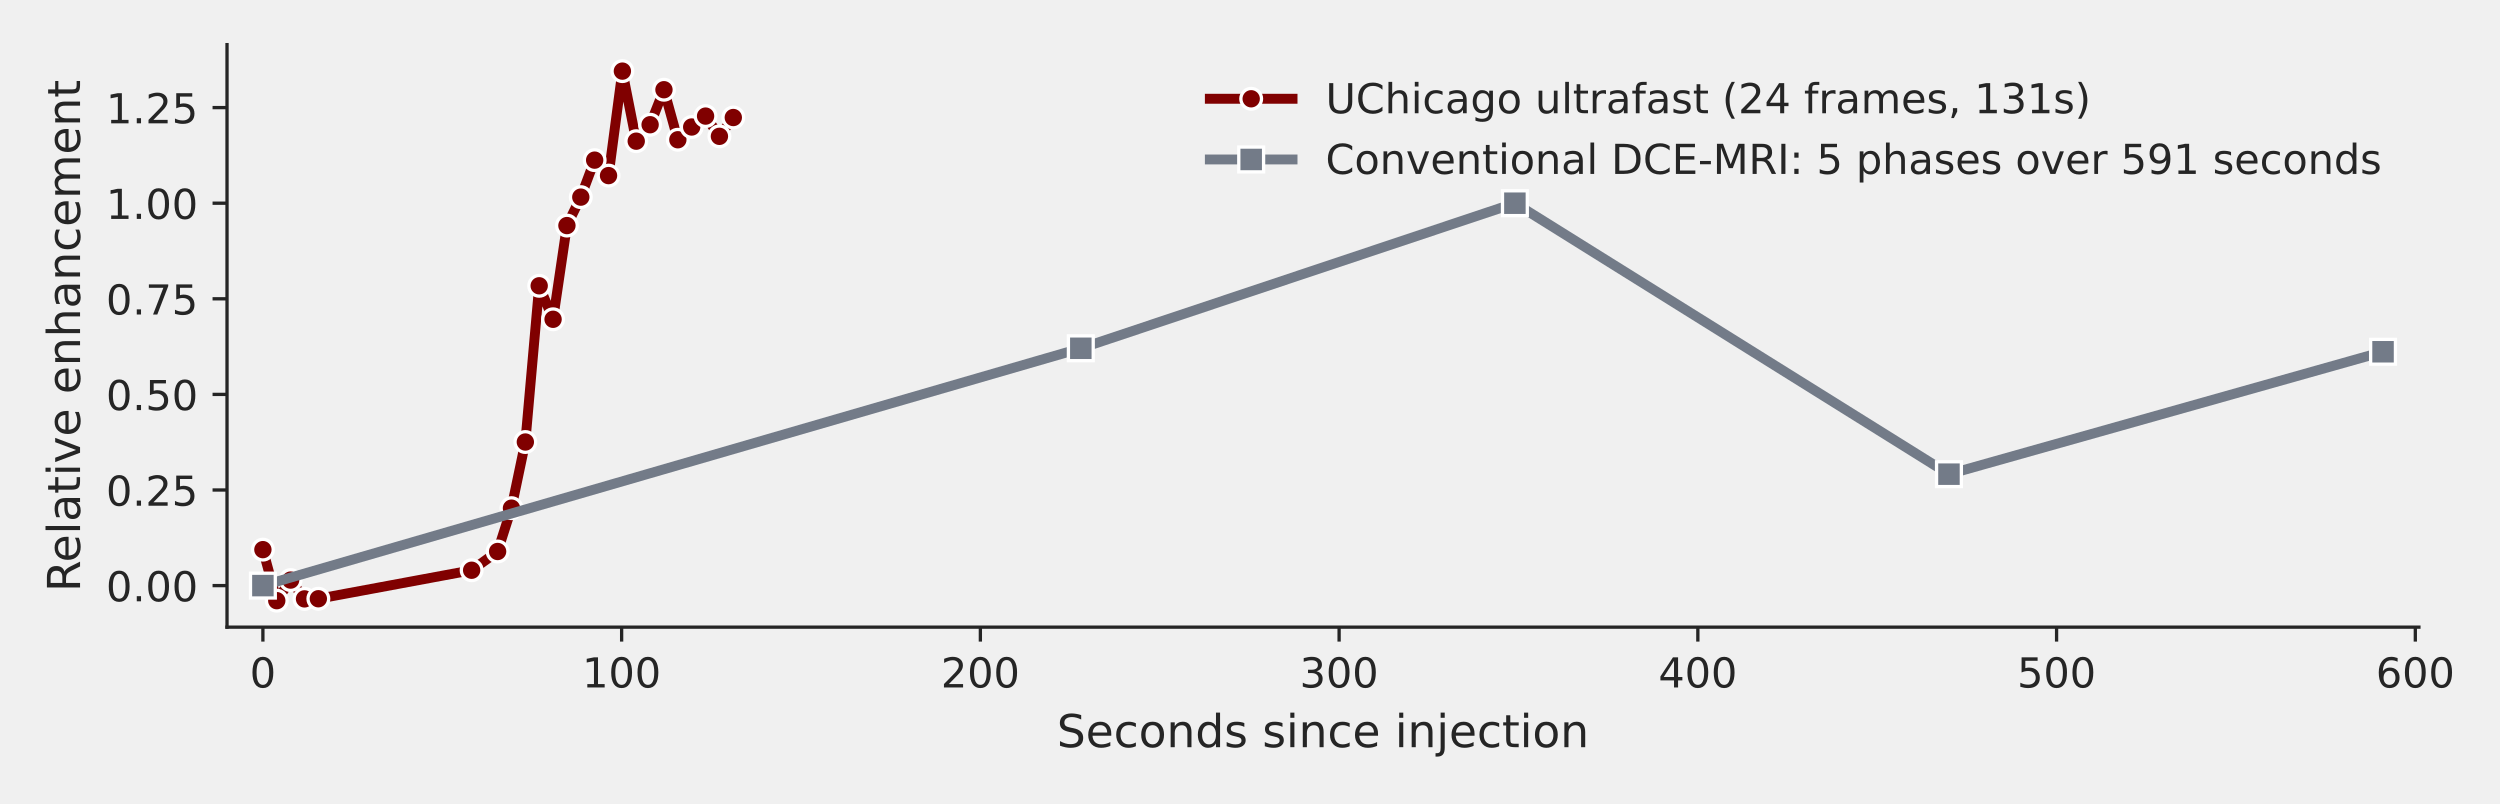
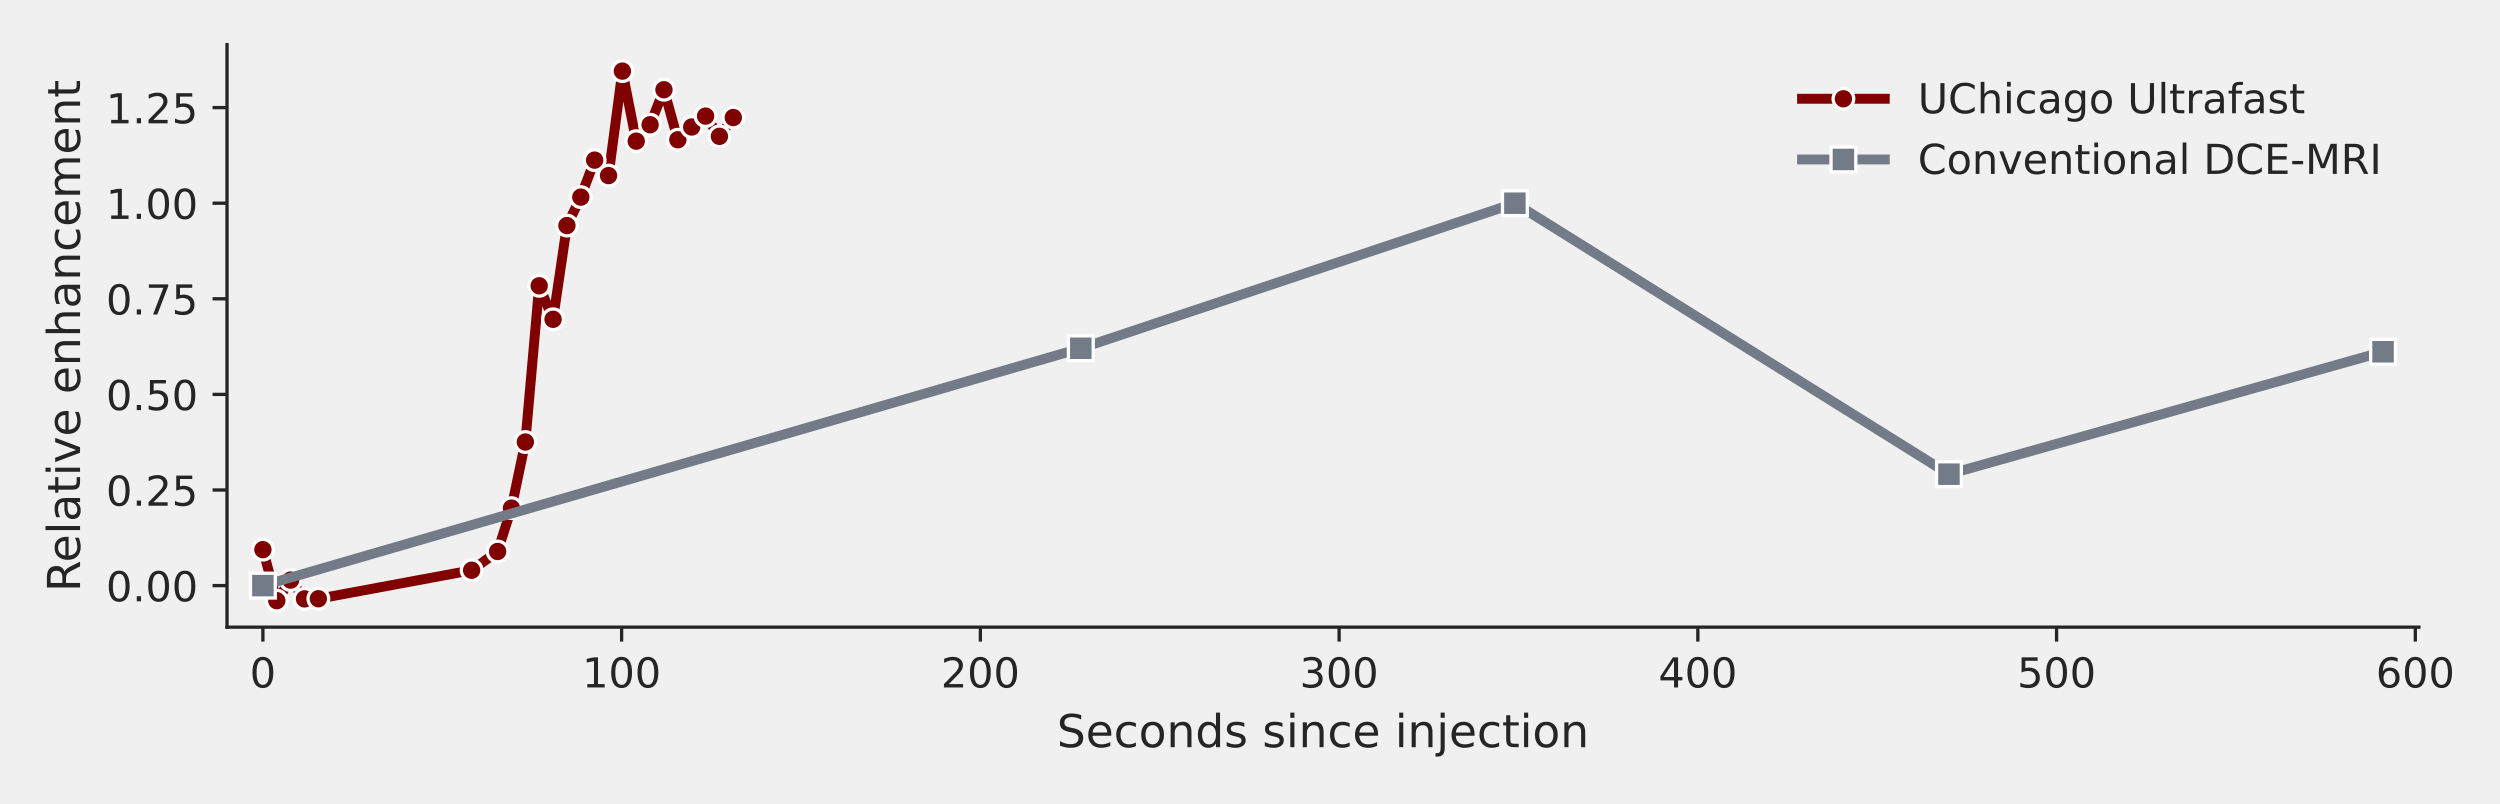
<svg xmlns="http://www.w3.org/2000/svg" xmlns:xlink="http://www.w3.org/1999/xlink" width="604.8pt" height="194.4pt" viewBox="0 0 604.8 194.4" version="1.1">
  <defs>
    <style type="text/css">*{stroke-linejoin: round; stroke-linecap: butt}</style>
  </defs>
  <g id="figure_1">
    <g id="patch_1">
      <path d="M 0 194.4  L 604.8 194.4  L 604.8 0  L 0 0  L 0 194.4  z " style="fill: none" />
    </g>
    <g id="axes_1">
      <g id="patch_2">
        <path d="M 54.92 151.72  L 585.182 151.72  L 585.182 10.8  L 54.92 10.8  L 54.92 151.72  z " style="fill: none" />
      </g>
      <g id="matplotlib.axis_1">
        <g id="xtick_1">
          <g id="line2d_1">
            <defs>
-               <path id="mf166f77a44" d="M 0 0  L 0 3.5  " style="stroke: #252525; stroke-width: 0.8" />
-             </defs>
-             <g>
-               <use xlink:href="#mf166f77a44" x="63.599" y="151.72" style="fill: #252525; stroke: #252525; stroke-width: 0.8" />
+               <path id="m7448706bf0" d="M 0 0  L 0 3.5  " style="stroke: #252525; stroke-width: 0.8" />
+             </defs>
+             <g>
+               <use xlink:href="#m7448706bf0" x="63.599" y="151.72" style="fill: #252525; stroke: #252525; stroke-width: 0.8" />
            </g>
          </g>
          <g id="text_1">
            <g style="fill: #252525" transform="translate(60.41734 166.3184) scale(0.1 -0.1)">
              <defs>
                <path id="DejaVuSans-30" d="M 2034 4250  Q 1547 4250 1301 3770  Q 1056 3291 1056 2328  Q 1056 1369 1301 889  Q 1547 409 2034 409  Q 2525 409 2770 889  Q 3016 1369 3016 2328  Q 3016 3291 2770 3770  Q 2525 4250 2034 4250  z M 2034 4750  Q 2819 4750 3233 4129  Q 3647 3509 3647 2328  Q 3647 1150 3233 529  Q 2819 -91 2034 -91  Q 1250 -91 836 529  Q 422 1150 422 2328  Q 422 3509 836 4129  Q 1250 4750 2034 4750  z " transform="scale(0.015625)" />
              </defs>
              <use xlink:href="#DejaVuSans-30" />
            </g>
          </g>
        </g>
        <g id="xtick_2">
          <g id="line2d_2">
            <g>
-               <use xlink:href="#mf166f77a44" x="150.385" y="151.72" style="fill: #252525; stroke: #252525; stroke-width: 0.8" />
+               <use xlink:href="#m7448706bf0" x="150.385" y="151.72" style="fill: #252525; stroke: #252525; stroke-width: 0.8" />
            </g>
          </g>
          <g id="text_2">
            <g style="fill: #252525" transform="translate(140.8408 166.3184) scale(0.1 -0.1)">
              <defs>
                <path id="DejaVuSans-31" d="M 794 531  L 1825 531  L 1825 4091  L 703 3866  L 703 4441  L 1819 4666  L 2450 4666  L 2450 531  L 3481 531  L 3481 0  L 794 0  L 794 531  z " transform="scale(0.015625)" />
              </defs>
              <use xlink:href="#DejaVuSans-31" />
              <use xlink:href="#DejaVuSans-30" x="63.623" />
              <use xlink:href="#DejaVuSans-30" x="127.246" />
            </g>
          </g>
        </g>
        <g id="xtick_3">
          <g id="line2d_3">
            <g>
-               <use xlink:href="#mf166f77a44" x="237.17" y="151.72" style="fill: #252525; stroke: #252525; stroke-width: 0.8" />
+               <use xlink:href="#m7448706bf0" x="237.17" y="151.72" style="fill: #252525; stroke: #252525; stroke-width: 0.8" />
            </g>
          </g>
          <g id="text_3">
            <g style="fill: #252525" transform="translate(227.6267 166.3184) scale(0.1 -0.1)">
              <defs>
                <path id="DejaVuSans-32" d="M 1228 531  L 3431 531  L 3431 0  L 469 0  L 469 531  Q 828 903 1448 1529  Q 2069 2156 2228 2338  Q 2531 2678 2651 2914  Q 2772 3150 2772 3378  Q 2772 3750 2511 3984  Q 2250 4219 1831 4219  Q 1534 4219 1204 4116  Q 875 4013 500 3803  L 500 4441  Q 881 4594 1212 4672  Q 1544 4750 1819 4750  Q 2544 4750 2975 4387  Q 3406 4025 3406 3419  Q 3406 3131 3298 2873  Q 3191 2616 2906 2266  Q 2828 2175 2409 1742  Q 1991 1309 1228 531  z " transform="scale(0.015625)" />
              </defs>
              <use xlink:href="#DejaVuSans-32" />
              <use xlink:href="#DejaVuSans-30" x="63.623" />
              <use xlink:href="#DejaVuSans-30" x="127.246" />
            </g>
          </g>
        </g>
        <g id="xtick_4">
          <g id="line2d_4">
            <g>
-               <use xlink:href="#mf166f77a44" x="323.956" y="151.72" style="fill: #252525; stroke: #252525; stroke-width: 0.8" />
+               <use xlink:href="#m7448706bf0" x="323.956" y="151.72" style="fill: #252525; stroke: #252525; stroke-width: 0.8" />
            </g>
          </g>
          <g id="text_4">
            <g style="fill: #252525" transform="translate(314.4127 166.3184) scale(0.1 -0.1)">
              <defs>
                <path id="DejaVuSans-33" d="M 2597 2516  Q 3050 2419 3304 2112  Q 3559 1806 3559 1356  Q 3559 666 3084 287  Q 2609 -91 1734 -91  Q 1441 -91 1130 -33  Q 819 25 488 141  L 488 750  Q 750 597 1062 519  Q 1375 441 1716 441  Q 2309 441 2620 675  Q 2931 909 2931 1356  Q 2931 1769 2642 2001  Q 2353 2234 1838 2234  L 1294 2234  L 1294 2753  L 1863 2753  Q 2328 2753 2575 2939  Q 2822 3125 2822 3475  Q 2822 3834 2567 4026  Q 2313 4219 1838 4219  Q 1578 4219 1281 4162  Q 984 4106 628 3988  L 628 4550  Q 988 4650 1302 4700  Q 1616 4750 1894 4750  Q 2613 4750 3031 4423  Q 3450 4097 3450 3541  Q 3450 3153 3228 2886  Q 3006 2619 2597 2516  z " transform="scale(0.015625)" />
              </defs>
              <use xlink:href="#DejaVuSans-33" />
              <use xlink:href="#DejaVuSans-30" x="63.623" />
              <use xlink:href="#DejaVuSans-30" x="127.246" />
            </g>
          </g>
        </g>
        <g id="xtick_5">
          <g id="line2d_5">
            <g>
-               <use xlink:href="#mf166f77a44" x="410.742" y="151.72" style="fill: #252525; stroke: #252525; stroke-width: 0.8" />
+               <use xlink:href="#m7448706bf0" x="410.742" y="151.72" style="fill: #252525; stroke: #252525; stroke-width: 0.8" />
            </g>
          </g>
          <g id="text_5">
            <g style="fill: #252525" transform="translate(401.1986 166.3184) scale(0.1 -0.1)">
              <defs>
                <path id="DejaVuSans-34" d="M 2419 4116  L 825 1625  L 2419 1625  L 2419 4116  z M 2253 4666  L 3047 4666  L 3047 1625  L 3713 1625  L 3713 1100  L 3047 1100  L 3047 0  L 2419 0  L 2419 1100  L 313 1100  L 313 1709  L 2253 4666  z " transform="scale(0.015625)" />
              </defs>
              <use xlink:href="#DejaVuSans-34" />
              <use xlink:href="#DejaVuSans-30" x="63.623" />
              <use xlink:href="#DejaVuSans-30" x="127.246" />
            </g>
          </g>
        </g>
        <g id="xtick_6">
          <g id="line2d_6">
            <g>
-               <use xlink:href="#mf166f77a44" x="497.528" y="151.72" style="fill: #252525; stroke: #252525; stroke-width: 0.8" />
+               <use xlink:href="#m7448706bf0" x="497.528" y="151.72" style="fill: #252525; stroke: #252525; stroke-width: 0.8" />
            </g>
          </g>
          <g id="text_6">
            <g style="fill: #252525" transform="translate(487.9846 166.3184) scale(0.1 -0.1)">
              <defs>
                <path id="DejaVuSans-35" d="M 691 4666  L 3169 4666  L 3169 4134  L 1269 4134  L 1269 2991  Q 1406 3038 1543 3061  Q 1681 3084 1819 3084  Q 2600 3084 3056 2656  Q 3513 2228 3513 1497  Q 3513 744 3044 326  Q 2575 -91 1722 -91  Q 1428 -91 1123 -41  Q 819 9 494 109  L 494 744  Q 775 591 1075 516  Q 1375 441 1709 441  Q 2250 441 2565 725  Q 2881 1009 2881 1497  Q 2881 1984 2565 2268  Q 2250 2553 1709 2553  Q 1456 2553 1204 2497  Q 953 2441 691 2322  L 691 4666  z " transform="scale(0.015625)" />
              </defs>
              <use xlink:href="#DejaVuSans-35" />
              <use xlink:href="#DejaVuSans-30" x="63.623" />
              <use xlink:href="#DejaVuSans-30" x="127.246" />
            </g>
          </g>
        </g>
        <g id="xtick_7">
          <g id="line2d_7">
            <g>
-               <use xlink:href="#mf166f77a44" x="584.314" y="151.72" style="fill: #252525; stroke: #252525; stroke-width: 0.8" />
+               <use xlink:href="#m7448706bf0" x="584.314" y="151.72" style="fill: #252525; stroke: #252525; stroke-width: 0.8" />
            </g>
          </g>
          <g id="text_7">
            <g style="fill: #252525" transform="translate(574.7705 166.3184) scale(0.1 -0.1)">
              <defs>
                <path id="DejaVuSans-36" d="M 2113 2584  Q 1688 2584 1439 2293  Q 1191 2003 1191 1497  Q 1191 994 1439 701  Q 1688 409 2113 409  Q 2538 409 2786 701  Q 3034 994 3034 1497  Q 3034 2003 2786 2293  Q 2538 2584 2113 2584  z M 3366 4563  L 3366 3988  Q 3128 4100 2886 4159  Q 2644 4219 2406 4219  Q 1781 4219 1451 3797  Q 1122 3375 1075 2522  Q 1259 2794 1537 2939  Q 1816 3084 2150 3084  Q 2853 3084 3261 2657  Q 3669 2231 3669 1497  Q 3669 778 3244 343  Q 2819 -91 2113 -91  Q 1303 -91 875 529  Q 447 1150 447 2328  Q 447 3434 972 4092  Q 1497 4750 2381 4750  Q 2619 4750 2861 4703  Q 3103 4656 3366 4563  z " transform="scale(0.015625)" />
              </defs>
              <use xlink:href="#DejaVuSans-36" />
              <use xlink:href="#DejaVuSans-30" x="63.623" />
              <use xlink:href="#DejaVuSans-30" x="127.246" />
            </g>
          </g>
        </g>
        <g id="text_8">
          <g style="fill: #252525" transform="translate(255.6753 180.7564) scale(0.11 -0.11)">
            <defs>
              <path id="DejaVuSans-53" d="M 3425 4513  L 3425 3897  Q 3066 4069 2747 4153  Q 2428 4238 2131 4238  Q 1616 4238 1336 4038  Q 1056 3838 1056 3469  Q 1056 3159 1242 3001  Q 1428 2844 1947 2747  L 2328 2669  Q 3034 2534 3370 2195  Q 3706 1856 3706 1288  Q 3706 609 3251 259  Q 2797 -91 1919 -91  Q 1588 -91 1214 -16  Q 841 59 441 206  L 441 856  Q 825 641 1194 531  Q 1563 422 1919 422  Q 2459 422 2753 634  Q 3047 847 3047 1241  Q 3047 1584 2836 1778  Q 2625 1972 2144 2069  L 1759 2144  Q 1053 2284 737 2584  Q 422 2884 422 3419  Q 422 4038 858 4394  Q 1294 4750 2059 4750  Q 2388 4750 2728 4690  Q 3069 4631 3425 4513  z " transform="scale(0.015625)" />
              <path id="DejaVuSans-65" d="M 3597 1894  L 3597 1613  L 953 1613  Q 991 1019 1311 708  Q 1631 397 2203 397  Q 2534 397 2845 478  Q 3156 559 3463 722  L 3463 178  Q 3153 47 2828 -22  Q 2503 -91 2169 -91  Q 1331 -91 842 396  Q 353 884 353 1716  Q 353 2575 817 3079  Q 1281 3584 2069 3584  Q 2775 3584 3186 3129  Q 3597 2675 3597 1894  z M 3022 2063  Q 3016 2534 2758 2815  Q 2500 3097 2075 3097  Q 1594 3097 1305 2825  Q 1016 2553 972 2059  L 3022 2063  z " transform="scale(0.015625)" />
              <path id="DejaVuSans-63" d="M 3122 3366  L 3122 2828  Q 2878 2963 2633 3030  Q 2388 3097 2138 3097  Q 1578 3097 1268 2742  Q 959 2388 959 1747  Q 959 1106 1268 751  Q 1578 397 2138 397  Q 2388 397 2633 464  Q 2878 531 3122 666  L 3122 134  Q 2881 22 2623 -34  Q 2366 -91 2075 -91  Q 1284 -91 818 406  Q 353 903 353 1747  Q 353 2603 823 3093  Q 1294 3584 2113 3584  Q 2378 3584 2631 3529  Q 2884 3475 3122 3366  z " transform="scale(0.015625)" />
              <path id="DejaVuSans-6f" d="M 1959 3097  Q 1497 3097 1228 2736  Q 959 2375 959 1747  Q 959 1119 1226 758  Q 1494 397 1959 397  Q 2419 397 2687 759  Q 2956 1122 2956 1747  Q 2956 2369 2687 2733  Q 2419 3097 1959 3097  z M 1959 3584  Q 2709 3584 3137 3096  Q 3566 2609 3566 1747  Q 3566 888 3137 398  Q 2709 -91 1959 -91  Q 1206 -91 779 398  Q 353 888 353 1747  Q 353 2609 779 3096  Q 1206 3584 1959 3584  z " transform="scale(0.015625)" />
              <path id="DejaVuSans-6e" d="M 3513 2113  L 3513 0  L 2938 0  L 2938 2094  Q 2938 2591 2744 2837  Q 2550 3084 2163 3084  Q 1697 3084 1428 2787  Q 1159 2491 1159 1978  L 1159 0  L 581 0  L 581 3500  L 1159 3500  L 1159 2956  Q 1366 3272 1645 3428  Q 1925 3584 2291 3584  Q 2894 3584 3203 3211  Q 3513 2838 3513 2113  z " transform="scale(0.015625)" />
              <path id="DejaVuSans-64" d="M 2906 2969  L 2906 4863  L 3481 4863  L 3481 0  L 2906 0  L 2906 525  Q 2725 213 2448 61  Q 2172 -91 1784 -91  Q 1150 -91 751 415  Q 353 922 353 1747  Q 353 2572 751 3078  Q 1150 3584 1784 3584  Q 2172 3584 2448 3432  Q 2725 3281 2906 2969  z M 947 1747  Q 947 1113 1208 752  Q 1469 391 1925 391  Q 2381 391 2643 752  Q 2906 1113 2906 1747  Q 2906 2381 2643 2742  Q 2381 3103 1925 3103  Q 1469 3103 1208 2742  Q 947 2381 947 1747  z " transform="scale(0.015625)" />
              <path id="DejaVuSans-73" d="M 2834 3397  L 2834 2853  Q 2591 2978 2328 3040  Q 2066 3103 1784 3103  Q 1356 3103 1142 2972  Q 928 2841 928 2578  Q 928 2378 1081 2264  Q 1234 2150 1697 2047  L 1894 2003  Q 2506 1872 2764 1633  Q 3022 1394 3022 966  Q 3022 478 2636 193  Q 2250 -91 1575 -91  Q 1294 -91 989 -36  Q 684 19 347 128  L 347 722  Q 666 556 975 473  Q 1284 391 1588 391  Q 1994 391 2212 530  Q 2431 669 2431 922  Q 2431 1156 2273 1281  Q 2116 1406 1581 1522  L 1381 1569  Q 847 1681 609 1914  Q 372 2147 372 2553  Q 372 3047 722 3315  Q 1072 3584 1716 3584  Q 2034 3584 2315 3537  Q 2597 3491 2834 3397  z " transform="scale(0.015625)" />
              <path id="DejaVuSans-20" transform="scale(0.015625)" />
              <path id="DejaVuSans-69" d="M 603 3500  L 1178 3500  L 1178 0  L 603 0  L 603 3500  z M 603 4863  L 1178 4863  L 1178 4134  L 603 4134  L 603 4863  z " transform="scale(0.015625)" />
              <path id="DejaVuSans-6a" d="M 603 3500  L 1178 3500  L 1178 -63  Q 1178 -731 923 -1031  Q 669 -1331 103 -1331  L -116 -1331  L -116 -844  L 38 -844  Q 366 -844 484 -692  Q 603 -541 603 -63  L 603 3500  z M 603 4863  L 1178 4863  L 1178 4134  L 603 4134  L 603 4863  z " transform="scale(0.015625)" />
              <path id="DejaVuSans-74" d="M 1172 4494  L 1172 3500  L 2356 3500  L 2356 3053  L 1172 3053  L 1172 1153  Q 1172 725 1289 603  Q 1406 481 1766 481  L 2356 481  L 2356 0  L 1766 0  Q 1100 0 847 248  Q 594 497 594 1153  L 594 3053  L 172 3053  L 172 3500  L 594 3500  L 594 4494  L 1172 4494  z " transform="scale(0.015625)" />
            </defs>
            <use xlink:href="#DejaVuSans-53" />
            <use xlink:href="#DejaVuSans-65" x="63.477" />
            <use xlink:href="#DejaVuSans-63" x="125" />
            <use xlink:href="#DejaVuSans-6f" x="179.98" />
            <use xlink:href="#DejaVuSans-6e" x="241.162" />
            <use xlink:href="#DejaVuSans-64" x="304.541" />
            <use xlink:href="#DejaVuSans-73" x="368.018" />
            <use xlink:href="#DejaVuSans-20" x="420.117" />
            <use xlink:href="#DejaVuSans-73" x="451.904" />
            <use xlink:href="#DejaVuSans-69" x="504.004" />
            <use xlink:href="#DejaVuSans-6e" x="531.787" />
            <use xlink:href="#DejaVuSans-63" x="595.166" />
            <use xlink:href="#DejaVuSans-65" x="650.146" />
            <use xlink:href="#DejaVuSans-20" x="711.67" />
            <use xlink:href="#DejaVuSans-69" x="743.457" />
            <use xlink:href="#DejaVuSans-6e" x="771.24" />
            <use xlink:href="#DejaVuSans-6a" x="834.619" />
            <use xlink:href="#DejaVuSans-65" x="862.402" />
            <use xlink:href="#DejaVuSans-63" x="923.926" />
            <use xlink:href="#DejaVuSans-74" x="978.906" />
            <use xlink:href="#DejaVuSans-69" x="1018.115" />
            <use xlink:href="#DejaVuSans-6f" x="1045.898" />
            <use xlink:href="#DejaVuSans-6e" x="1107.08" />
          </g>
        </g>
      </g>
      <g id="matplotlib.axis_2">
        <g id="ytick_1">
          <g id="line2d_8">
            <defs>
-               <path id="m00353130bb" d="M 0 0  L -3.5 0  " style="stroke: #252525; stroke-width: 0.8" />
-             </defs>
-             <g>
-               <use xlink:href="#m00353130bb" x="54.92" y="141.67" style="fill: #252525; stroke: #252525; stroke-width: 0.8" />
+               <path id="mb93d630fd1" d="M 0 0  L -3.5 0  " style="stroke: #252525; stroke-width: 0.8" />
+             </defs>
+             <g>
+               <use xlink:href="#mb93d630fd1" x="54.92" y="141.67" style="fill: #252525; stroke: #252525; stroke-width: 0.8" />
            </g>
          </g>
          <g id="text_9">
            <g style="fill: #252525" transform="translate(25.65438 145.4688) scale(0.1 -0.1)">
              <defs>
                <path id="DejaVuSans-2e" d="M 684 794  L 1344 794  L 1344 0  L 684 0  L 684 794  z " transform="scale(0.015625)" />
              </defs>
              <use xlink:href="#DejaVuSans-30" />
              <use xlink:href="#DejaVuSans-2e" x="63.623" />
              <use xlink:href="#DejaVuSans-30" x="95.41" />
              <use xlink:href="#DejaVuSans-30" x="159.033" />
            </g>
          </g>
        </g>
        <g id="ytick_2">
          <g id="line2d_9">
            <g>
-               <use xlink:href="#m00353130bb" x="54.92" y="118.542" style="fill: #252525; stroke: #252525; stroke-width: 0.8" />
+               <use xlink:href="#mb93d630fd1" x="54.92" y="118.542" style="fill: #252525; stroke: #252525; stroke-width: 0.8" />
            </g>
          </g>
          <g id="text_10">
            <g style="fill: #252525" transform="translate(25.65438 122.3411) scale(0.1 -0.1)">
              <use xlink:href="#DejaVuSans-30" />
              <use xlink:href="#DejaVuSans-2e" x="63.623" />
              <use xlink:href="#DejaVuSans-32" x="95.41" />
              <use xlink:href="#DejaVuSans-35" x="159.033" />
            </g>
          </g>
        </g>
        <g id="ytick_3">
          <g id="line2d_10">
            <g>
-               <use xlink:href="#m00353130bb" x="54.92" y="95.414" style="fill: #252525; stroke: #252525; stroke-width: 0.8" />
+               <use xlink:href="#mb93d630fd1" x="54.92" y="95.414" style="fill: #252525; stroke: #252525; stroke-width: 0.8" />
            </g>
          </g>
          <g id="text_11">
            <g style="fill: #252525" transform="translate(25.65438 99.21339) scale(0.1 -0.1)">
              <use xlink:href="#DejaVuSans-30" />
              <use xlink:href="#DejaVuSans-2e" x="63.623" />
              <use xlink:href="#DejaVuSans-35" x="95.41" />
              <use xlink:href="#DejaVuSans-30" x="159.033" />
            </g>
          </g>
        </g>
        <g id="ytick_4">
          <g id="line2d_11">
            <g>
-               <use xlink:href="#m00353130bb" x="54.92" y="72.286" style="fill: #252525; stroke: #252525; stroke-width: 0.8" />
+               <use xlink:href="#mb93d630fd1" x="54.92" y="72.286" style="fill: #252525; stroke: #252525; stroke-width: 0.8" />
            </g>
          </g>
          <g id="text_12">
            <g style="fill: #252525" transform="translate(25.65438 76.08566) scale(0.1 -0.1)">
              <defs>
                <path id="DejaVuSans-37" d="M 525 4666  L 3525 4666  L 3525 4397  L 1831 0  L 1172 0  L 2766 4134  L 525 4134  L 525 4666  z " transform="scale(0.015625)" />
              </defs>
              <use xlink:href="#DejaVuSans-30" />
              <use xlink:href="#DejaVuSans-2e" x="63.623" />
              <use xlink:href="#DejaVuSans-37" x="95.41" />
              <use xlink:href="#DejaVuSans-35" x="159.033" />
            </g>
          </g>
        </g>
        <g id="ytick_5">
          <g id="line2d_12">
            <g>
-               <use xlink:href="#m00353130bb" x="54.92" y="49.159" style="fill: #252525; stroke: #252525; stroke-width: 0.8" />
+               <use xlink:href="#mb93d630fd1" x="54.92" y="49.159" style="fill: #252525; stroke: #252525; stroke-width: 0.8" />
            </g>
          </g>
          <g id="text_13">
            <g style="fill: #252525" transform="translate(25.65438 52.95794) scale(0.1 -0.1)">
              <use xlink:href="#DejaVuSans-31" />
              <use xlink:href="#DejaVuSans-2e" x="63.623" />
              <use xlink:href="#DejaVuSans-30" x="95.41" />
              <use xlink:href="#DejaVuSans-30" x="159.033" />
            </g>
          </g>
        </g>
        <g id="ytick_6">
          <g id="line2d_13">
            <g>
-               <use xlink:href="#m00353130bb" x="54.92" y="26.031" style="fill: #252525; stroke: #252525; stroke-width: 0.8" />
+               <use xlink:href="#mb93d630fd1" x="54.92" y="26.031" style="fill: #252525; stroke: #252525; stroke-width: 0.8" />
            </g>
          </g>
          <g id="text_14">
            <g style="fill: #252525" transform="translate(25.65438 29.83021) scale(0.1 -0.1)">
              <use xlink:href="#DejaVuSans-31" />
              <use xlink:href="#DejaVuSans-2e" x="63.623" />
              <use xlink:href="#DejaVuSans-32" x="95.41" />
              <use xlink:href="#DejaVuSans-35" x="159.033" />
            </g>
          </g>
        </g>
        <g id="text_15">
          <g style="fill: #252525" transform="translate(19.36672 143.1917) rotate(-90) scale(0.11 -0.11)">
            <defs>
              <path id="DejaVuSans-52" d="M 2841 2188  Q 3044 2119 3236 1894  Q 3428 1669 3622 1275  L 4263 0  L 3584 0  L 2988 1197  Q 2756 1666 2539 1819  Q 2322 1972 1947 1972  L 1259 1972  L 1259 0  L 628 0  L 628 4666  L 2053 4666  Q 2853 4666 3247 4331  Q 3641 3997 3641 3322  Q 3641 2881 3436 2590  Q 3231 2300 2841 2188  z M 1259 4147  L 1259 2491  L 2053 2491  Q 2509 2491 2742 2702  Q 2975 2913 2975 3322  Q 2975 3731 2742 3939  Q 2509 4147 2053 4147  L 1259 4147  z " transform="scale(0.015625)" />
              <path id="DejaVuSans-6c" d="M 603 4863  L 1178 4863  L 1178 0  L 603 0  L 603 4863  z " transform="scale(0.015625)" />
              <path id="DejaVuSans-61" d="M 2194 1759  Q 1497 1759 1228 1600  Q 959 1441 959 1056  Q 959 750 1161 570  Q 1363 391 1709 391  Q 2188 391 2477 730  Q 2766 1069 2766 1631  L 2766 1759  L 2194 1759  z M 3341 1997  L 3341 0  L 2766 0  L 2766 531  Q 2569 213 2275 61  Q 1981 -91 1556 -91  Q 1019 -91 701 211  Q 384 513 384 1019  Q 384 1609 779 1909  Q 1175 2209 1959 2209  L 2766 2209  L 2766 2266  Q 2766 2663 2505 2880  Q 2244 3097 1772 3097  Q 1472 3097 1187 3025  Q 903 2953 641 2809  L 641 3341  Q 956 3463 1253 3523  Q 1550 3584 1831 3584  Q 2591 3584 2966 3190  Q 3341 2797 3341 1997  z " transform="scale(0.015625)" />
              <path id="DejaVuSans-76" d="M 191 3500  L 800 3500  L 1894 563  L 2988 3500  L 3597 3500  L 2284 0  L 1503 0  L 191 3500  z " transform="scale(0.015625)" />
              <path id="DejaVuSans-68" d="M 3513 2113  L 3513 0  L 2938 0  L 2938 2094  Q 2938 2591 2744 2837  Q 2550 3084 2163 3084  Q 1697 3084 1428 2787  Q 1159 2491 1159 1978  L 1159 0  L 581 0  L 581 4863  L 1159 4863  L 1159 2956  Q 1366 3272 1645 3428  Q 1925 3584 2291 3584  Q 2894 3584 3203 3211  Q 3513 2838 3513 2113  z " transform="scale(0.015625)" />
              <path id="DejaVuSans-6d" d="M 3328 2828  Q 3544 3216 3844 3400  Q 4144 3584 4550 3584  Q 5097 3584 5394 3201  Q 5691 2819 5691 2113  L 5691 0  L 5113 0  L 5113 2094  Q 5113 2597 4934 2840  Q 4756 3084 4391 3084  Q 3944 3084 3684 2787  Q 3425 2491 3425 1978  L 3425 0  L 2847 0  L 2847 2094  Q 2847 2600 2669 2842  Q 2491 3084 2119 3084  Q 1678 3084 1418 2786  Q 1159 2488 1159 1978  L 1159 0  L 581 0  L 581 3500  L 1159 3500  L 1159 2956  Q 1356 3278 1631 3431  Q 1906 3584 2284 3584  Q 2666 3584 2933 3390  Q 3200 3197 3328 2828  z " transform="scale(0.015625)" />
            </defs>
            <use xlink:href="#DejaVuSans-52" />
            <use xlink:href="#DejaVuSans-65" x="64.982" />
            <use xlink:href="#DejaVuSans-6c" x="126.506" />
            <use xlink:href="#DejaVuSans-61" x="154.289" />
            <use xlink:href="#DejaVuSans-74" x="215.568" />
            <use xlink:href="#DejaVuSans-69" x="254.777" />
            <use xlink:href="#DejaVuSans-76" x="282.561" />
            <use xlink:href="#DejaVuSans-65" x="341.74" />
            <use xlink:href="#DejaVuSans-20" x="403.264" />
            <use xlink:href="#DejaVuSans-65" x="435.051" />
            <use xlink:href="#DejaVuSans-6e" x="496.574" />
            <use xlink:href="#DejaVuSans-68" x="559.953" />
            <use xlink:href="#DejaVuSans-61" x="623.332" />
            <use xlink:href="#DejaVuSans-6e" x="684.611" />
            <use xlink:href="#DejaVuSans-63" x="747.99" />
            <use xlink:href="#DejaVuSans-65" x="802.971" />
            <use xlink:href="#DejaVuSans-6d" x="864.494" />
            <use xlink:href="#DejaVuSans-65" x="961.906" />
            <use xlink:href="#DejaVuSans-6e" x="1023.43" />
            <use xlink:href="#DejaVuSans-74" x="1086.809" />
          </g>
        </g>
      </g>
      <g id="patch_3">
        <path d="M 54.92 151.72  L 54.92 10.8  " style="fill: none; stroke: #252525; stroke-width: 0.8; stroke-linejoin: miter; stroke-linecap: square" />
      </g>
      <g id="patch_4">
        <path d="M 54.92 151.72  L 585.182 151.72  " style="fill: none; stroke: #252525; stroke-width: 0.8; stroke-linejoin: miter; stroke-linecap: square" />
      </g>
      <g id="line2d_14">
-         <path d="M 63.599 132.969  L 66.957 145.315  L 70.307 140.332  L 73.666 144.883  L 77.016 144.849  L 114.099 137.953  L 120.383 133.418  L 123.733 122.934  L 127.091 106.934  L 130.441 69.139  L 133.8 77.243  L 137.15 54.57  L 140.508 47.69  L 143.858 38.741  L 147.217 42.482  L 150.567 17.205  L 153.917 34.154  L 157.275 30.172  L 160.625 21.706  L 163.984 33.81  L 167.334 30.723  L 170.692 28.086  L 174.042 32.982  L 177.401 28.431  " clip-path="url(#p644fafff47)" style="fill: none; stroke: #800000; stroke-width: 2.4; stroke-linecap: square" />
+         <path d="M 63.599 132.969  L 66.957 145.315  L 70.307 140.332  L 73.666 144.883  L 77.016 144.849  L 114.099 137.953  L 120.383 133.418  L 123.733 122.934  L 127.091 106.934  L 130.441 69.139  L 133.8 77.243  L 137.15 54.57  L 140.508 47.69  L 143.858 38.741  L 147.217 42.482  L 150.567 17.205  L 153.917 34.154  L 157.275 30.172  L 160.625 21.706  L 163.984 33.81  L 167.334 30.723  L 170.692 28.086  L 174.042 32.982  L 177.401 28.431  " clip-path="url(#pd6e0d0abf7)" style="fill: none; stroke: #800000; stroke-width: 2.4; stroke-linecap: square" />
        <defs>
-           <path id="m95d7196d5d" d="M 0 2.5  C 0.663 2.5 1.299 2.237 1.768 1.768  C 2.237 1.299 2.5 0.663 2.5 0  C 2.5 -0.663 2.237 -1.299 1.768 -1.768  C 1.299 -2.237 0.663 -2.5 0 -2.5  C -0.663 -2.5 -1.299 -2.237 -1.768 -1.768  C -2.237 -1.299 -2.5 -0.663 -2.5 0  C -2.5 0.663 -2.237 1.299 -1.768 1.768  C -1.299 2.237 -0.663 2.5 0 2.5  z " style="stroke: #ffffff; stroke-width: 0.8" />
+           <path id="m8b494db0bf" d="M 0 2.5  C 0.663 2.5 1.299 2.237 1.768 1.768  C 2.237 1.299 2.5 0.663 2.5 0  C 2.5 -0.663 2.237 -1.299 1.768 -1.768  C 1.299 -2.237 0.663 -2.5 0 -2.5  C -0.663 -2.5 -1.299 -2.237 -1.768 -1.768  C -2.237 -1.299 -2.5 -0.663 -2.5 0  C -2.5 0.663 -2.237 1.299 -1.768 1.768  C -1.299 2.237 -0.663 2.5 0 2.5  z " style="stroke: #ffffff; stroke-width: 0.8" />
        </defs>
-         <g clip-path="url(#p644fafff47)">
-           <use xlink:href="#m95d7196d5d" x="63.599" y="132.969" style="fill: #800000; stroke: #ffffff; stroke-width: 0.8" />
-           <use xlink:href="#m95d7196d5d" x="66.957" y="145.315" style="fill: #800000; stroke: #ffffff; stroke-width: 0.8" />
-           <use xlink:href="#m95d7196d5d" x="70.307" y="140.332" style="fill: #800000; stroke: #ffffff; stroke-width: 0.8" />
-           <use xlink:href="#m95d7196d5d" x="73.666" y="144.883" style="fill: #800000; stroke: #ffffff; stroke-width: 0.8" />
-           <use xlink:href="#m95d7196d5d" x="77.016" y="144.849" style="fill: #800000; stroke: #ffffff; stroke-width: 0.8" />
-           <use xlink:href="#m95d7196d5d" x="114.099" y="137.953" style="fill: #800000; stroke: #ffffff; stroke-width: 0.8" />
-           <use xlink:href="#m95d7196d5d" x="120.383" y="133.418" style="fill: #800000; stroke: #ffffff; stroke-width: 0.8" />
-           <use xlink:href="#m95d7196d5d" x="123.733" y="122.934" style="fill: #800000; stroke: #ffffff; stroke-width: 0.8" />
-           <use xlink:href="#m95d7196d5d" x="127.091" y="106.934" style="fill: #800000; stroke: #ffffff; stroke-width: 0.8" />
-           <use xlink:href="#m95d7196d5d" x="130.441" y="69.139" style="fill: #800000; stroke: #ffffff; stroke-width: 0.8" />
-           <use xlink:href="#m95d7196d5d" x="133.8" y="77.243" style="fill: #800000; stroke: #ffffff; stroke-width: 0.8" />
-           <use xlink:href="#m95d7196d5d" x="137.15" y="54.57" style="fill: #800000; stroke: #ffffff; stroke-width: 0.8" />
-           <use xlink:href="#m95d7196d5d" x="140.508" y="47.69" style="fill: #800000; stroke: #ffffff; stroke-width: 0.8" />
-           <use xlink:href="#m95d7196d5d" x="143.858" y="38.741" style="fill: #800000; stroke: #ffffff; stroke-width: 0.8" />
-           <use xlink:href="#m95d7196d5d" x="147.217" y="42.482" style="fill: #800000; stroke: #ffffff; stroke-width: 0.8" />
-           <use xlink:href="#m95d7196d5d" x="150.567" y="17.205" style="fill: #800000; stroke: #ffffff; stroke-width: 0.8" />
-           <use xlink:href="#m95d7196d5d" x="153.917" y="34.154" style="fill: #800000; stroke: #ffffff; stroke-width: 0.8" />
-           <use xlink:href="#m95d7196d5d" x="157.275" y="30.172" style="fill: #800000; stroke: #ffffff; stroke-width: 0.8" />
-           <use xlink:href="#m95d7196d5d" x="160.625" y="21.706" style="fill: #800000; stroke: #ffffff; stroke-width: 0.8" />
-           <use xlink:href="#m95d7196d5d" x="163.984" y="33.81" style="fill: #800000; stroke: #ffffff; stroke-width: 0.8" />
-           <use xlink:href="#m95d7196d5d" x="167.334" y="30.723" style="fill: #800000; stroke: #ffffff; stroke-width: 0.8" />
-           <use xlink:href="#m95d7196d5d" x="170.692" y="28.086" style="fill: #800000; stroke: #ffffff; stroke-width: 0.8" />
-           <use xlink:href="#m95d7196d5d" x="174.042" y="32.982" style="fill: #800000; stroke: #ffffff; stroke-width: 0.8" />
-           <use xlink:href="#m95d7196d5d" x="177.401" y="28.431" style="fill: #800000; stroke: #ffffff; stroke-width: 0.8" />
+         <g clip-path="url(#pd6e0d0abf7)">
+           <use xlink:href="#m8b494db0bf" x="63.599" y="132.969" style="fill: #800000; stroke: #ffffff; stroke-width: 0.8" />
+           <use xlink:href="#m8b494db0bf" x="66.957" y="145.315" style="fill: #800000; stroke: #ffffff; stroke-width: 0.8" />
+           <use xlink:href="#m8b494db0bf" x="70.307" y="140.332" style="fill: #800000; stroke: #ffffff; stroke-width: 0.8" />
+           <use xlink:href="#m8b494db0bf" x="73.666" y="144.883" style="fill: #800000; stroke: #ffffff; stroke-width: 0.8" />
+           <use xlink:href="#m8b494db0bf" x="77.016" y="144.849" style="fill: #800000; stroke: #ffffff; stroke-width: 0.8" />
+           <use xlink:href="#m8b494db0bf" x="114.099" y="137.953" style="fill: #800000; stroke: #ffffff; stroke-width: 0.8" />
+           <use xlink:href="#m8b494db0bf" x="120.383" y="133.418" style="fill: #800000; stroke: #ffffff; stroke-width: 0.8" />
+           <use xlink:href="#m8b494db0bf" x="123.733" y="122.934" style="fill: #800000; stroke: #ffffff; stroke-width: 0.8" />
+           <use xlink:href="#m8b494db0bf" x="127.091" y="106.934" style="fill: #800000; stroke: #ffffff; stroke-width: 0.8" />
+           <use xlink:href="#m8b494db0bf" x="130.441" y="69.139" style="fill: #800000; stroke: #ffffff; stroke-width: 0.8" />
+           <use xlink:href="#m8b494db0bf" x="133.8" y="77.243" style="fill: #800000; stroke: #ffffff; stroke-width: 0.8" />
+           <use xlink:href="#m8b494db0bf" x="137.15" y="54.57" style="fill: #800000; stroke: #ffffff; stroke-width: 0.8" />
+           <use xlink:href="#m8b494db0bf" x="140.508" y="47.69" style="fill: #800000; stroke: #ffffff; stroke-width: 0.8" />
+           <use xlink:href="#m8b494db0bf" x="143.858" y="38.741" style="fill: #800000; stroke: #ffffff; stroke-width: 0.8" />
+           <use xlink:href="#m8b494db0bf" x="147.217" y="42.482" style="fill: #800000; stroke: #ffffff; stroke-width: 0.8" />
+           <use xlink:href="#m8b494db0bf" x="150.567" y="17.205" style="fill: #800000; stroke: #ffffff; stroke-width: 0.8" />
+           <use xlink:href="#m8b494db0bf" x="153.917" y="34.154" style="fill: #800000; stroke: #ffffff; stroke-width: 0.8" />
+           <use xlink:href="#m8b494db0bf" x="157.275" y="30.172" style="fill: #800000; stroke: #ffffff; stroke-width: 0.8" />
+           <use xlink:href="#m8b494db0bf" x="160.625" y="21.706" style="fill: #800000; stroke: #ffffff; stroke-width: 0.8" />
+           <use xlink:href="#m8b494db0bf" x="163.984" y="33.81" style="fill: #800000; stroke: #ffffff; stroke-width: 0.8" />
+           <use xlink:href="#m8b494db0bf" x="167.334" y="30.723" style="fill: #800000; stroke: #ffffff; stroke-width: 0.8" />
+           <use xlink:href="#m8b494db0bf" x="170.692" y="28.086" style="fill: #800000; stroke: #ffffff; stroke-width: 0.8" />
+           <use xlink:href="#m8b494db0bf" x="174.042" y="32.982" style="fill: #800000; stroke: #ffffff; stroke-width: 0.8" />
+           <use xlink:href="#m8b494db0bf" x="177.401" y="28.431" style="fill: #800000; stroke: #ffffff; stroke-width: 0.8" />
        </g>
      </g>
      <g id="line2d_15">
-         <path d="M 63.599 141.67  L 261.471 84.257  L 366.482 49.159  L 471.493 114.712  L 576.504 85.099  " clip-path="url(#p644fafff47)" style="fill: none; stroke: #737b88; stroke-width: 2.4; stroke-linecap: square" />
+         <path d="M 63.599 141.67  L 261.471 84.257  L 366.482 49.159  L 471.493 114.712  L 576.504 85.099  " clip-path="url(#pd6e0d0abf7)" style="fill: none; stroke: #737b88; stroke-width: 2.4; stroke-linecap: square" />
        <defs>
-           <path id="maf3b946ac7" d="M -3 3  L 3 3  L 3 -3  L -3 -3  z " style="stroke: #ffffff; stroke-width: 0.8; stroke-linejoin: miter" />
+           <path id="m7770cd4aed" d="M -3 3  L 3 3  L 3 -3  L -3 -3  z " style="stroke: #ffffff; stroke-width: 0.8; stroke-linejoin: miter" />
        </defs>
-         <g clip-path="url(#p644fafff47)">
-           <use xlink:href="#maf3b946ac7" x="63.599" y="141.67" style="fill: #737b88; stroke: #ffffff; stroke-width: 0.8; stroke-linejoin: miter" />
-           <use xlink:href="#maf3b946ac7" x="261.471" y="84.257" style="fill: #737b88; stroke: #ffffff; stroke-width: 0.8; stroke-linejoin: miter" />
-           <use xlink:href="#maf3b946ac7" x="366.482" y="49.159" style="fill: #737b88; stroke: #ffffff; stroke-width: 0.8; stroke-linejoin: miter" />
-           <use xlink:href="#maf3b946ac7" x="471.493" y="114.712" style="fill: #737b88; stroke: #ffffff; stroke-width: 0.8; stroke-linejoin: miter" />
-           <use xlink:href="#maf3b946ac7" x="576.504" y="85.099" style="fill: #737b88; stroke: #ffffff; stroke-width: 0.8; stroke-linejoin: miter" />
+         <g clip-path="url(#pd6e0d0abf7)">
+           <use xlink:href="#m7770cd4aed" x="63.599" y="141.67" style="fill: #737b88; stroke: #ffffff; stroke-width: 0.8; stroke-linejoin: miter" />
+           <use xlink:href="#m7770cd4aed" x="261.471" y="84.257" style="fill: #737b88; stroke: #ffffff; stroke-width: 0.8; stroke-linejoin: miter" />
+           <use xlink:href="#m7770cd4aed" x="366.482" y="49.159" style="fill: #737b88; stroke: #ffffff; stroke-width: 0.8; stroke-linejoin: miter" />
+           <use xlink:href="#m7770cd4aed" x="471.493" y="114.712" style="fill: #737b88; stroke: #ffffff; stroke-width: 0.8; stroke-linejoin: miter" />
+           <use xlink:href="#m7770cd4aed" x="576.504" y="85.099" style="fill: #737b88; stroke: #ffffff; stroke-width: 0.8; stroke-linejoin: miter" />
        </g>
      </g>
      <g id="legend_1">
        <g id="line2d_16">
-           <path d="M 292.687 23.898  L 302.687 23.898  L 312.687 23.898  " style="fill: none; stroke: #800000; stroke-width: 2.4; stroke-linecap: square" />
+           <path d="M 435.959 23.898  L 445.959 23.898  L 455.959 23.898  " style="fill: none; stroke: #800000; stroke-width: 2.4; stroke-linecap: square" />
          <g>
-             <use xlink:href="#m95d7196d5d" x="302.687" y="23.898" style="fill: #800000; stroke: #ffffff; stroke-width: 0.8" />
+             <use xlink:href="#m8b494db0bf" x="445.959" y="23.898" style="fill: #800000; stroke: #ffffff; stroke-width: 0.8" />
          </g>
        </g>
        <g id="text_16">
-           <g style="fill: #252525" transform="translate(320.6868 27.39844) scale(0.1 -0.1)">
+           <g style="fill: #252525" transform="translate(463.9587 27.39844) scale(0.1 -0.1)">
            <defs>
              <path id="DejaVuSans-55" d="M 556 4666  L 1191 4666  L 1191 1831  Q 1191 1081 1462 751  Q 1734 422 2344 422  Q 2950 422 3222 751  Q 3494 1081 3494 1831  L 3494 4666  L 4128 4666  L 4128 1753  Q 4128 841 3676 375  Q 3225 -91 2344 -91  Q 1459 -91 1007 375  Q 556 841 556 1753  L 556 4666  z " transform="scale(0.015625)" />
              <path id="DejaVuSans-43" d="M 4122 4306  L 4122 3641  Q 3803 3938 3442 4084  Q 3081 4231 2675 4231  Q 1875 4231 1450 3742  Q 1025 3253 1025 2328  Q 1025 1406 1450 917  Q 1875 428 2675 428  Q 3081 428 3442 575  Q 3803 722 4122 1019  L 4122 359  Q 3791 134 3420 21  Q 3050 -91 2638 -91  Q 1578 -91 968 557  Q 359 1206 359 2328  Q 359 3453 968 4101  Q 1578 4750 2638 4750  Q 3056 4750 3426 4639  Q 3797 4528 4122 4306  z " transform="scale(0.015625)" />
              <path id="DejaVuSans-67" d="M 2906 1791  Q 2906 2416 2648 2759  Q 2391 3103 1925 3103  Q 1463 3103 1205 2759  Q 947 2416 947 1791  Q 947 1169 1205 825  Q 1463 481 1925 481  Q 2391 481 2648 825  Q 2906 1169 2906 1791  z M 3481 434  Q 3481 -459 3084 -895  Q 2688 -1331 1869 -1331  Q 1566 -1331 1297 -1286  Q 1028 -1241 775 -1147  L 775 -588  Q 1028 -725 1275 -790  Q 1522 -856 1778 -856  Q 2344 -856 2625 -561  Q 2906 -266 2906 331  L 2906 616  Q 2728 306 2450 153  Q 2172 0 1784 0  Q 1141 0 747 490  Q 353 981 353 1791  Q 353 2603 747 3093  Q 1141 3584 1784 3584  Q 2172 3584 2450 3431  Q 2728 3278 2906 2969  L 2906 3500  L 3481 3500  L 3481 434  z " transform="scale(0.015625)" />
-               <path id="DejaVuSans-75" d="M 544 1381  L 544 3500  L 1119 3500  L 1119 1403  Q 1119 906 1312 657  Q 1506 409 1894 409  Q 2359 409 2629 706  Q 2900 1003 2900 1516  L 2900 3500  L 3475 3500  L 3475 0  L 2900 0  L 2900 538  Q 2691 219 2414 64  Q 2138 -91 1772 -91  Q 1169 -91 856 284  Q 544 659 544 1381  z M 1991 3584  L 1991 3584  z " transform="scale(0.015625)" />
              <path id="DejaVuSans-72" d="M 2631 2963  Q 2534 3019 2420 3045  Q 2306 3072 2169 3072  Q 1681 3072 1420 2755  Q 1159 2438 1159 1844  L 1159 0  L 581 0  L 581 3500  L 1159 3500  L 1159 2956  Q 1341 3275 1631 3429  Q 1922 3584 2338 3584  Q 2397 3584 2469 3576  Q 2541 3569 2628 3553  L 2631 2963  z " transform="scale(0.015625)" />
              <path id="DejaVuSans-66" d="M 2375 4863  L 2375 4384  L 1825 4384  Q 1516 4384 1395 4259  Q 1275 4134 1275 3809  L 1275 3500  L 2222 3500  L 2222 3053  L 1275 3053  L 1275 0  L 697 0  L 697 3053  L 147 3053  L 147 3500  L 697 3500  L 697 3744  Q 697 4328 969 4595  Q 1241 4863 1831 4863  L 2375 4863  z " transform="scale(0.015625)" />
-               <path id="DejaVuSans-28" d="M 1984 4856  Q 1566 4138 1362 3434  Q 1159 2731 1159 2009  Q 1159 1288 1364 580  Q 1569 -128 1984 -844  L 1484 -844  Q 1016 -109 783 600  Q 550 1309 550 2009  Q 550 2706 781 3412  Q 1013 4119 1484 4856  L 1984 4856  z " transform="scale(0.015625)" />
-               <path id="DejaVuSans-2c" d="M 750 794  L 1409 794  L 1409 256  L 897 -744  L 494 -744  L 750 256  L 750 794  z " transform="scale(0.015625)" />
-               <path id="DejaVuSans-29" d="M 513 4856  L 1013 4856  Q 1481 4119 1714 3412  Q 1947 2706 1947 2009  Q 1947 1309 1714 600  Q 1481 -109 1013 -844  L 513 -844  Q 928 -128 1133 580  Q 1338 1288 1338 2009  Q 1338 2731 1133 3434  Q 928 4138 513 4856  z " transform="scale(0.015625)" />
            </defs>
            <use xlink:href="#DejaVuSans-55" />
            <use xlink:href="#DejaVuSans-43" x="73.193" />
            <use xlink:href="#DejaVuSans-68" x="143.018" />
            <use xlink:href="#DejaVuSans-69" x="206.396" />
            <use xlink:href="#DejaVuSans-63" x="234.18" />
            <use xlink:href="#DejaVuSans-61" x="289.16" />
            <use xlink:href="#DejaVuSans-67" x="350.439" />
            <use xlink:href="#DejaVuSans-6f" x="413.916" />
            <use xlink:href="#DejaVuSans-20" x="475.098" />
-             <use xlink:href="#DejaVuSans-75" x="506.885" />
-             <use xlink:href="#DejaVuSans-6c" x="570.264" />
-             <use xlink:href="#DejaVuSans-74" x="598.047" />
-             <use xlink:href="#DejaVuSans-72" x="637.256" />
-             <use xlink:href="#DejaVuSans-61" x="678.369" />
-             <use xlink:href="#DejaVuSans-66" x="739.648" />
-             <use xlink:href="#DejaVuSans-61" x="774.854" />
-             <use xlink:href="#DejaVuSans-73" x="836.133" />
-             <use xlink:href="#DejaVuSans-74" x="888.232" />
-             <use xlink:href="#DejaVuSans-20" x="927.441" />
-             <use xlink:href="#DejaVuSans-28" x="959.229" />
-             <use xlink:href="#DejaVuSans-32" x="998.242" />
-             <use xlink:href="#DejaVuSans-34" x="1061.865" />
-             <use xlink:href="#DejaVuSans-20" x="1125.488" />
-             <use xlink:href="#DejaVuSans-66" x="1157.275" />
-             <use xlink:href="#DejaVuSans-72" x="1192.48" />
-             <use xlink:href="#DejaVuSans-61" x="1233.594" />
-             <use xlink:href="#DejaVuSans-6d" x="1294.873" />
-             <use xlink:href="#DejaVuSans-65" x="1392.285" />
-             <use xlink:href="#DejaVuSans-73" x="1453.809" />
-             <use xlink:href="#DejaVuSans-2c" x="1505.908" />
-             <use xlink:href="#DejaVuSans-20" x="1537.695" />
-             <use xlink:href="#DejaVuSans-31" x="1569.482" />
-             <use xlink:href="#DejaVuSans-33" x="1633.105" />
-             <use xlink:href="#DejaVuSans-31" x="1696.729" />
-             <use xlink:href="#DejaVuSans-73" x="1760.352" />
-             <use xlink:href="#DejaVuSans-29" x="1812.451" />
+             <use xlink:href="#DejaVuSans-55" x="506.885" />
+             <use xlink:href="#DejaVuSans-6c" x="580.078" />
+             <use xlink:href="#DejaVuSans-74" x="607.861" />
+             <use xlink:href="#DejaVuSans-72" x="647.07" />
+             <use xlink:href="#DejaVuSans-61" x="688.184" />
+             <use xlink:href="#DejaVuSans-66" x="749.463" />
+             <use xlink:href="#DejaVuSans-61" x="784.668" />
+             <use xlink:href="#DejaVuSans-73" x="845.947" />
+             <use xlink:href="#DejaVuSans-74" x="898.047" />
          </g>
        </g>
        <g id="line2d_17">
-           <path d="M 292.687 38.577  L 302.687 38.577  L 312.687 38.577  " style="fill: none; stroke: #737b88; stroke-width: 2.4; stroke-linecap: square" />
+           <path d="M 435.959 38.577  L 445.959 38.577  L 455.959 38.577  " style="fill: none; stroke: #737b88; stroke-width: 2.4; stroke-linecap: square" />
          <g>
-             <use xlink:href="#maf3b946ac7" x="302.687" y="38.577" style="fill: #737b88; stroke: #ffffff; stroke-width: 0.8; stroke-linejoin: miter" />
+             <use xlink:href="#m7770cd4aed" x="445.959" y="38.577" style="fill: #737b88; stroke: #ffffff; stroke-width: 0.8; stroke-linejoin: miter" />
          </g>
        </g>
        <g id="text_17">
-           <g style="fill: #252525" transform="translate(320.6868 42.07656) scale(0.1 -0.1)">
+           <g style="fill: #252525" transform="translate(463.9587 42.07656) scale(0.1 -0.1)">
            <defs>
              <path id="DejaVuSans-44" d="M 1259 4147  L 1259 519  L 2022 519  Q 2988 519 3436 956  Q 3884 1394 3884 2338  Q 3884 3275 3436 3711  Q 2988 4147 2022 4147  L 1259 4147  z M 628 4666  L 1925 4666  Q 3281 4666 3915 4102  Q 4550 3538 4550 2338  Q 4550 1131 3912 565  Q 3275 0 1925 0  L 628 0  L 628 4666  z " transform="scale(0.015625)" />
              <path id="DejaVuSans-45" d="M 628 4666  L 3578 4666  L 3578 4134  L 1259 4134  L 1259 2753  L 3481 2753  L 3481 2222  L 1259 2222  L 1259 531  L 3634 531  L 3634 0  L 628 0  L 628 4666  z " transform="scale(0.015625)" />
              <path id="DejaVuSans-2d" d="M 313 2009  L 1997 2009  L 1997 1497  L 313 1497  L 313 2009  z " transform="scale(0.015625)" />
              <path id="DejaVuSans-4d" d="M 628 4666  L 1569 4666  L 2759 1491  L 3956 4666  L 4897 4666  L 4897 0  L 4281 0  L 4281 4097  L 3078 897  L 2444 897  L 1241 4097  L 1241 0  L 628 0  L 628 4666  z " transform="scale(0.015625)" />
              <path id="DejaVuSans-49" d="M 628 4666  L 1259 4666  L 1259 0  L 628 0  L 628 4666  z " transform="scale(0.015625)" />
-               <path id="DejaVuSans-3a" d="M 750 794  L 1409 794  L 1409 0  L 750 0  L 750 794  z M 750 3309  L 1409 3309  L 1409 2516  L 750 2516  L 750 3309  z " transform="scale(0.015625)" />
-               <path id="DejaVuSans-70" d="M 1159 525  L 1159 -1331  L 581 -1331  L 581 3500  L 1159 3500  L 1159 2969  Q 1341 3281 1617 3432  Q 1894 3584 2278 3584  Q 2916 3584 3314 3078  Q 3713 2572 3713 1747  Q 3713 922 3314 415  Q 2916 -91 2278 -91  Q 1894 -91 1617 61  Q 1341 213 1159 525  z M 3116 1747  Q 3116 2381 2855 2742  Q 2594 3103 2138 3103  Q 1681 3103 1420 2742  Q 1159 2381 1159 1747  Q 1159 1113 1420 752  Q 1681 391 2138 391  Q 2594 391 2855 752  Q 3116 1113 3116 1747  z " transform="scale(0.015625)" />
-               <path id="DejaVuSans-39" d="M 703 97  L 703 672  Q 941 559 1184 500  Q 1428 441 1663 441  Q 2288 441 2617 861  Q 2947 1281 2994 2138  Q 2813 1869 2534 1725  Q 2256 1581 1919 1581  Q 1219 1581 811 2004  Q 403 2428 403 3163  Q 403 3881 828 4315  Q 1253 4750 1959 4750  Q 2769 4750 3195 4129  Q 3622 3509 3622 2328  Q 3622 1225 3098 567  Q 2575 -91 1691 -91  Q 1453 -91 1209 -44  Q 966 3 703 97  z M 1959 2075  Q 2384 2075 2632 2365  Q 2881 2656 2881 3163  Q 2881 3666 2632 3958  Q 2384 4250 1959 4250  Q 1534 4250 1286 3958  Q 1038 3666 1038 3163  Q 1038 2656 1286 2365  Q 1534 2075 1959 2075  z " transform="scale(0.015625)" />
            </defs>
            <use xlink:href="#DejaVuSans-43" />
            <use xlink:href="#DejaVuSans-6f" x="69.824" />
            <use xlink:href="#DejaVuSans-6e" x="131.006" />
            <use xlink:href="#DejaVuSans-76" x="194.385" />
            <use xlink:href="#DejaVuSans-65" x="253.564" />
            <use xlink:href="#DejaVuSans-6e" x="315.088" />
            <use xlink:href="#DejaVuSans-74" x="378.467" />
            <use xlink:href="#DejaVuSans-69" x="417.676" />
            <use xlink:href="#DejaVuSans-6f" x="445.459" />
            <use xlink:href="#DejaVuSans-6e" x="506.641" />
            <use xlink:href="#DejaVuSans-61" x="570.02" />
            <use xlink:href="#DejaVuSans-6c" x="631.299" />
            <use xlink:href="#DejaVuSans-20" x="659.082" />
            <use xlink:href="#DejaVuSans-44" x="690.869" />
            <use xlink:href="#DejaVuSans-43" x="767.871" />
            <use xlink:href="#DejaVuSans-45" x="837.695" />
            <use xlink:href="#DejaVuSans-2d" x="900.879" />
            <use xlink:href="#DejaVuSans-4d" x="936.963" />
            <use xlink:href="#DejaVuSans-52" x="1023.242" />
            <use xlink:href="#DejaVuSans-49" x="1092.725" />
-             <use xlink:href="#DejaVuSans-3a" x="1122.217" />
-             <use xlink:href="#DejaVuSans-20" x="1155.908" />
-             <use xlink:href="#DejaVuSans-35" x="1187.695" />
-             <use xlink:href="#DejaVuSans-20" x="1251.318" />
-             <use xlink:href="#DejaVuSans-70" x="1283.105" />
-             <use xlink:href="#DejaVuSans-68" x="1346.582" />
-             <use xlink:href="#DejaVuSans-61" x="1409.961" />
-             <use xlink:href="#DejaVuSans-73" x="1471.24" />
-             <use xlink:href="#DejaVuSans-65" x="1523.34" />
-             <use xlink:href="#DejaVuSans-73" x="1584.863" />
-             <use xlink:href="#DejaVuSans-20" x="1636.963" />
-             <use xlink:href="#DejaVuSans-6f" x="1668.75" />
-             <use xlink:href="#DejaVuSans-76" x="1729.932" />
-             <use xlink:href="#DejaVuSans-65" x="1789.111" />
-             <use xlink:href="#DejaVuSans-72" x="1850.635" />
-             <use xlink:href="#DejaVuSans-20" x="1891.748" />
-             <use xlink:href="#DejaVuSans-35" x="1923.535" />
-             <use xlink:href="#DejaVuSans-39" x="1987.158" />
-             <use xlink:href="#DejaVuSans-31" x="2050.781" />
-             <use xlink:href="#DejaVuSans-20" x="2114.404" />
-             <use xlink:href="#DejaVuSans-73" x="2146.191" />
-             <use xlink:href="#DejaVuSans-65" x="2198.291" />
-             <use xlink:href="#DejaVuSans-63" x="2259.814" />
-             <use xlink:href="#DejaVuSans-6f" x="2314.795" />
-             <use xlink:href="#DejaVuSans-6e" x="2375.977" />
-             <use xlink:href="#DejaVuSans-64" x="2439.355" />
-             <use xlink:href="#DejaVuSans-73" x="2502.832" />
          </g>
        </g>
      </g>
    </g>
  </g>
  <defs>
-     <clipPath id="p644fafff47">
+     <clipPath id="pd6e0d0abf7">
      <rect x="54.92" y="10.8" width="530.262" height="140.92" />
    </clipPath>
  </defs>
</svg>
